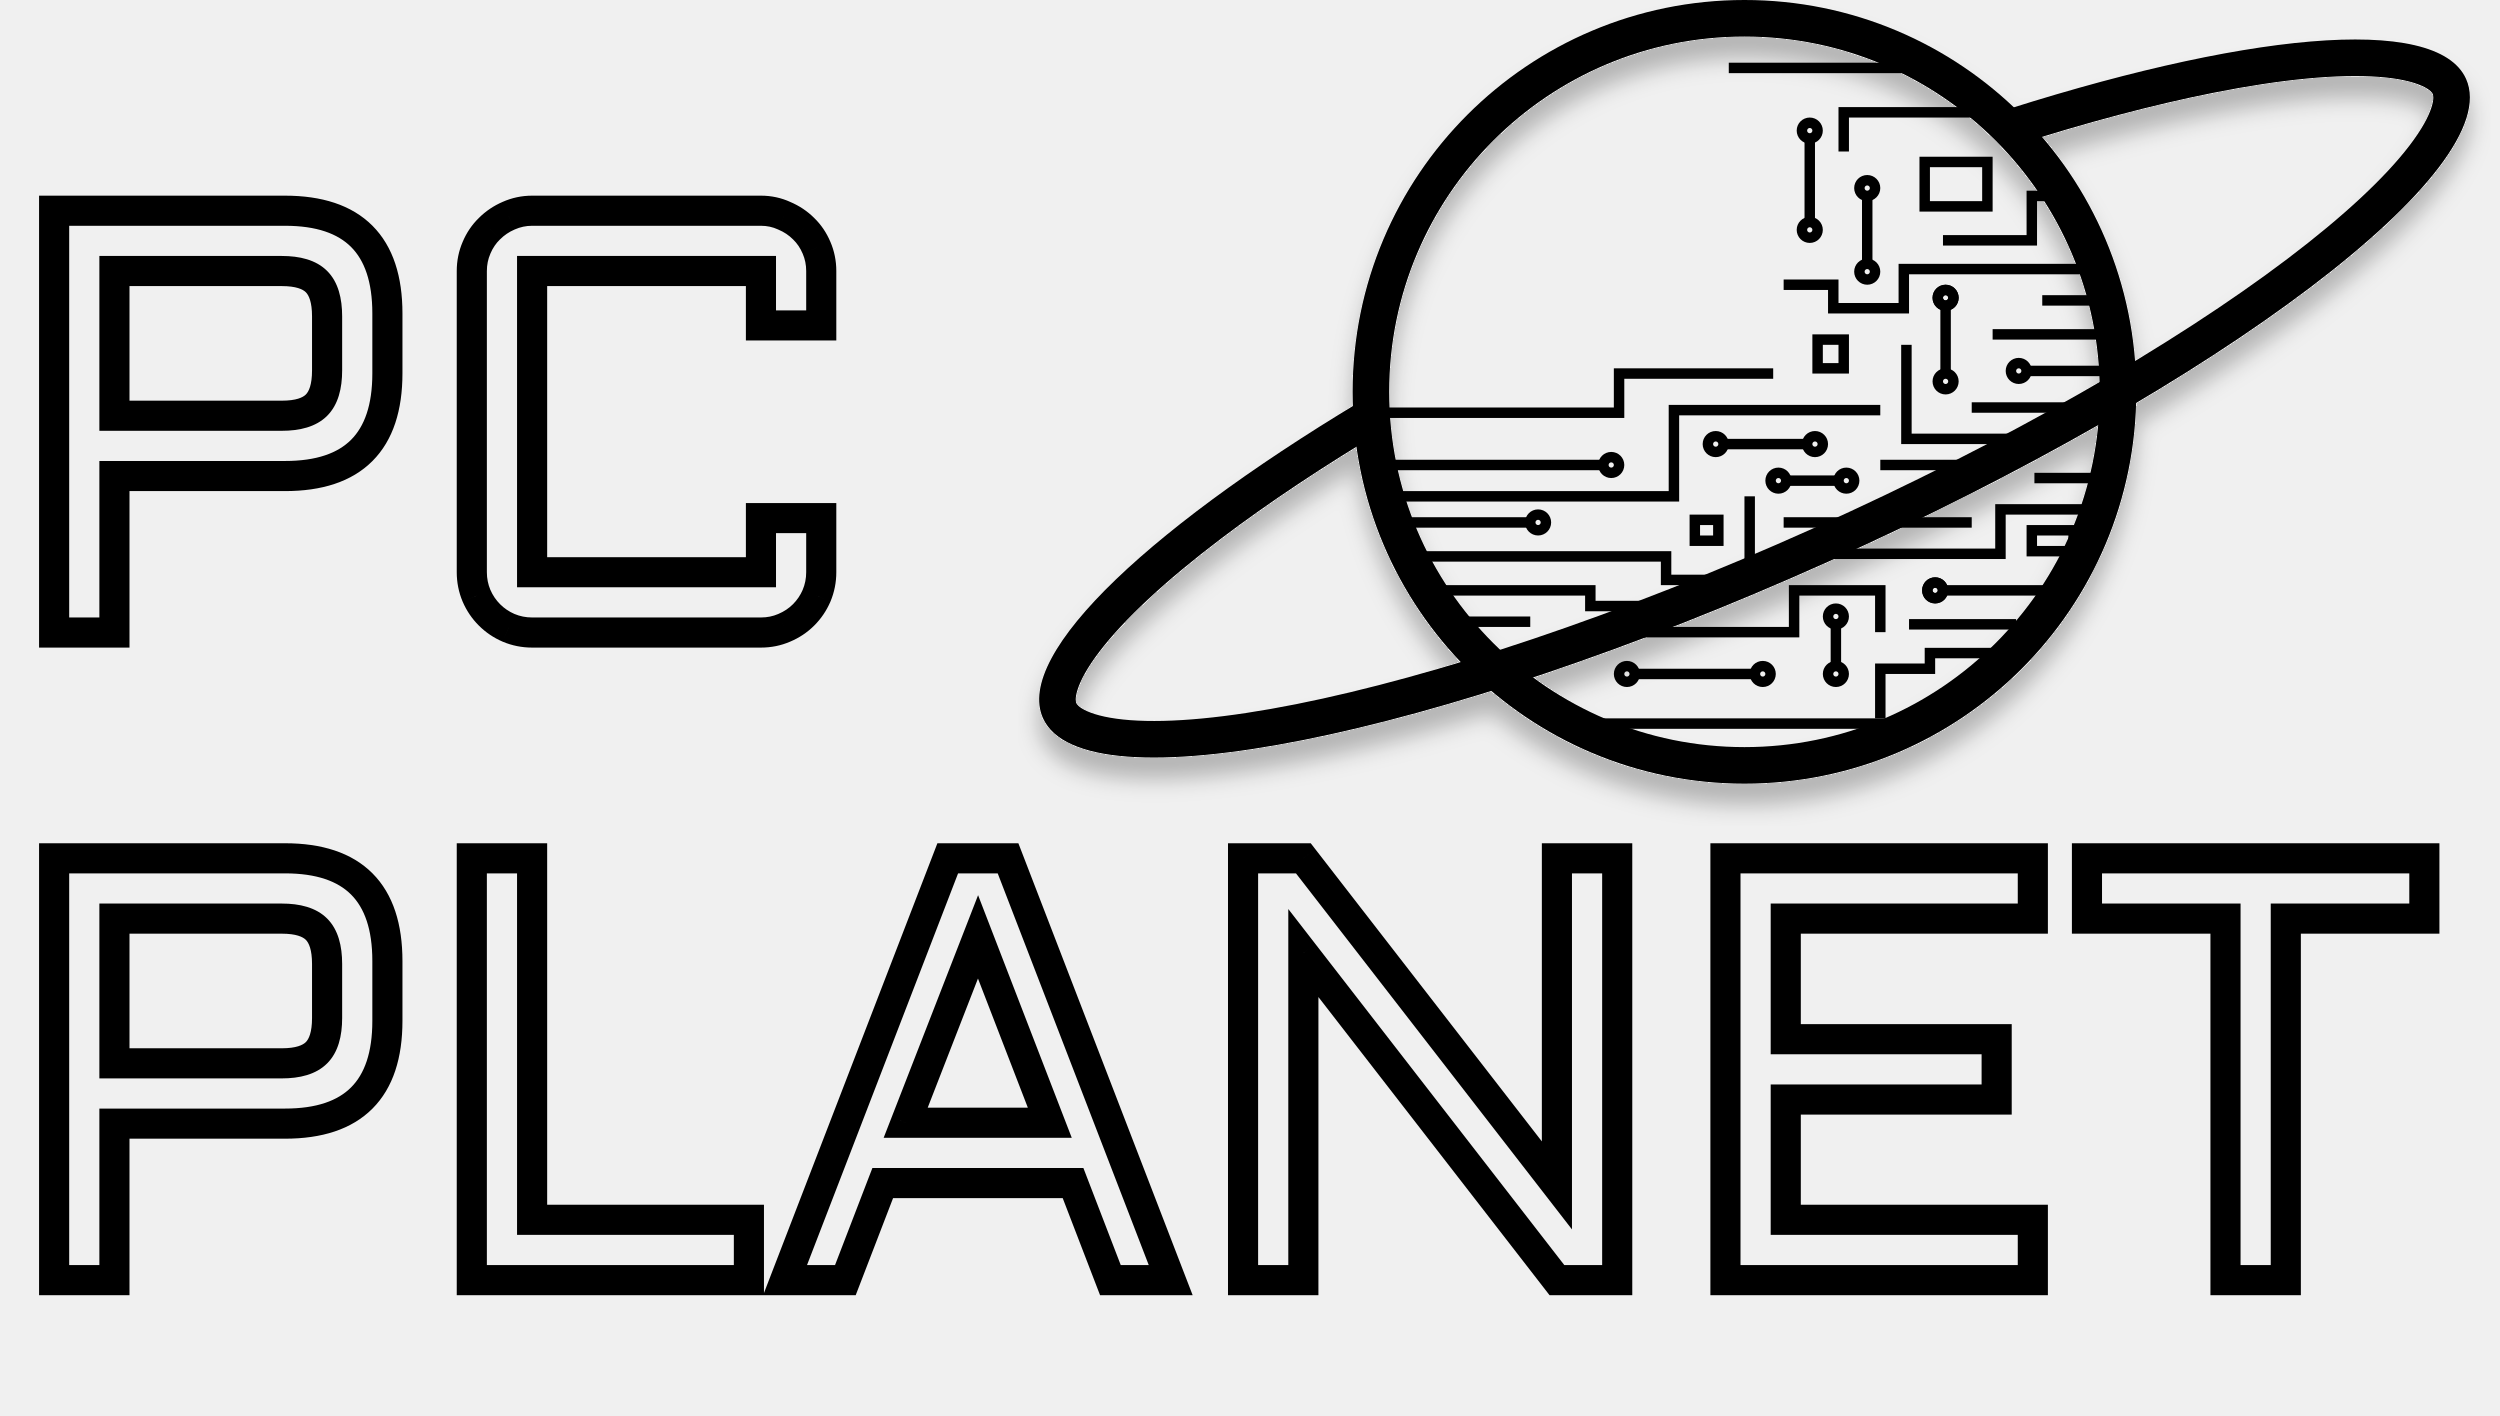
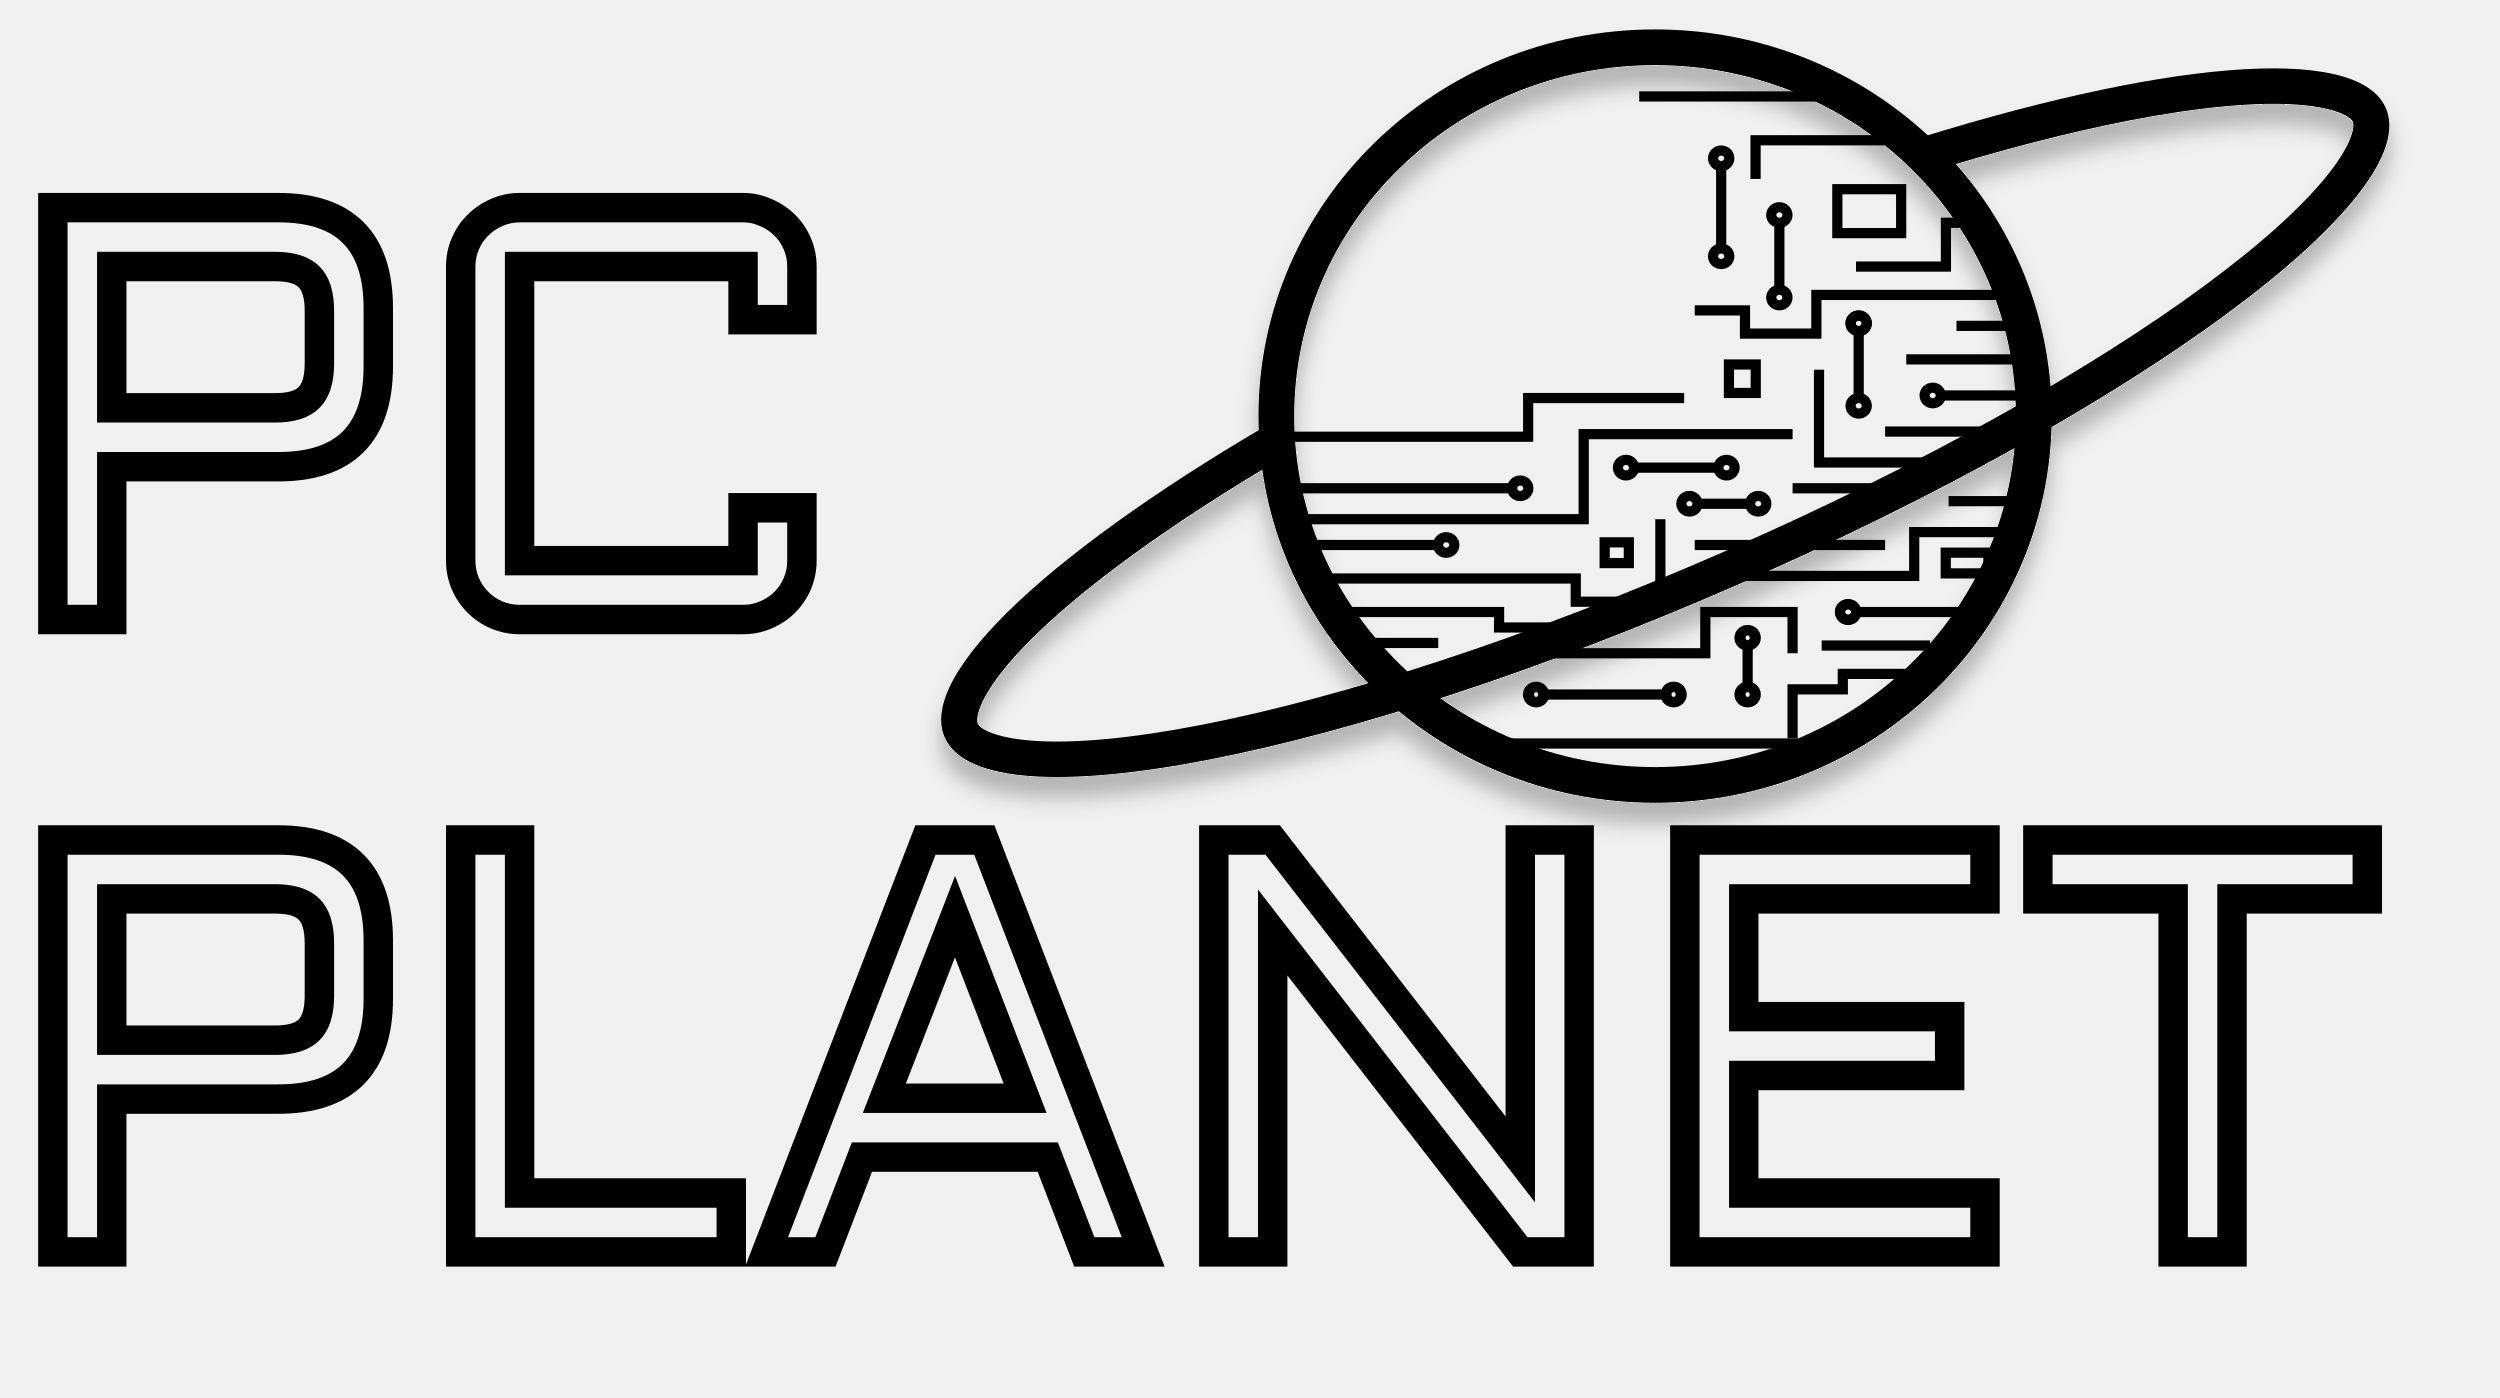
- <svg xmlns="http://www.w3.org/2000/svg" width="166" height="94" viewBox="0 0 166 94" fill="none">
-   <mask id="mask0_82_769" style="mask-type:alpha" maskUnits="userSpaceOnUse" x="91" y="4" width="49" height="45">
-     <path d="M93.457 34.69H101.436" stroke="black" stroke-width="0.694" />
-     <circle cx="106.986" cy="30.875" r="0.52" stroke="black" stroke-width="0.694" />
-     <circle cx="120.515" cy="29.487" r="0.52" stroke="black" stroke-width="0.694" />
-     <circle cx="129.188" cy="25.324" r="0.52" stroke="black" stroke-width="0.694" />
-     <circle cx="129.188" cy="19.773" r="0.52" stroke="black" stroke-width="0.694" />
-     <circle cx="129.188" cy="19.773" r="0.52" stroke="black" stroke-width="0.694" />
-     <circle cx="134.045" cy="24.63" r="0.52" stroke="black" stroke-width="0.694" />
-     <path d="M134.565 24.63H139.942" stroke="black" stroke-width="0.694" />
-     <path d="M129.188 20.294V24.804" stroke="black" stroke-width="0.694" />
-     <path d="M120.689 24.457V22.549H122.423V24.457H120.689Z" stroke="black" stroke-width="0.694" />
-     <circle cx="113.924" cy="29.487" r="0.52" stroke="black" stroke-width="0.694" />
-     <circle cx="123.984" cy="18.039" r="0.52" stroke="black" stroke-width="0.694" />
-     <circle cx="123.984" cy="12.488" r="0.52" stroke="black" stroke-width="0.694" />
-     <path d="M123.984 13.009V17.518" stroke="black" stroke-width="0.694" />
-     <circle cx="120.168" cy="15.264" r="0.52" stroke="black" stroke-width="0.694" />
-     <circle cx="120.168" cy="8.672" r="0.52" stroke="black" stroke-width="0.694" />
-     <path d="M118.607 31.915C118.607 32.203 118.374 32.435 118.087 32.435C117.8 32.435 117.567 32.203 117.567 31.915C117.567 31.628 117.8 31.395 118.087 31.395C118.374 31.395 118.607 31.628 118.607 31.915Z" stroke="black" stroke-width="0.694" />
-     <circle cx="122.597" cy="31.915" r="0.52" stroke="black" stroke-width="0.694" />
-     <circle cx="128.494" cy="39.2" r="0.52" stroke="black" stroke-width="0.694" />
-     <circle cx="128.494" cy="39.2" r="0.52" stroke="black" stroke-width="0.694" />
-     <path d="M129.014 39.2H135.731" stroke="black" stroke-width="0.694" />
-     <circle cx="108.027" cy="44.751" r="0.52" stroke="black" stroke-width="0.694" />
-     <circle cx="102.129" cy="34.69" r="0.52" stroke="black" stroke-width="0.694" />
-     <circle cx="117.046" cy="44.751" r="0.52" stroke="black" stroke-width="0.694" />
-     <circle cx="121.903" cy="40.935" r="0.52" stroke="black" stroke-width="0.694" />
-     <circle cx="121.903" cy="44.751" r="0.52" stroke="black" stroke-width="0.694" />
-     <path d="M92.936 32.956H111.149V27.232H124.851M95.712 39.2H105.598V40.241H110.975M94.324 36.945H110.628V38.506H116.179V32.956" stroke="black" stroke-width="0.694" />
-     <path d="M114.098 35.904H112.536V34.517H114.098V35.904Z" stroke="black" stroke-width="0.694" />
-     <path d="M108.547 44.751H116.526" stroke="black" stroke-width="0.694" />
-     <path d="M132.83 43.363H128.147V44.404H124.852V47.699" stroke="black" stroke-width="0.694" />
-     <path d="M114.444 29.487H119.821M118.607 31.915H122.076" stroke="black" stroke-width="0.694" />
-     <path d="M128.321 4.51H114.791" stroke="black" stroke-width="0.694" />
-     <path d="M105.078 48.046H125.198M108.758 41.975H119.128V39.2L124.852 39.2V41.975" stroke="black" stroke-width="0.694" />
-     <path d="M121.903 41.282V44.23" stroke="black" stroke-width="0.694" />
-     <path d="M120.168 9.193C120.168 10.442 120.168 13.414 120.168 14.743" stroke="black" stroke-width="0.694" />
-     <path d="M127.8 10.754H131.963V13.703H127.8V10.754Z" stroke="black" stroke-width="0.694" />
-     <path d="M129.014 15.958H134.912V13.009H136.646M131.79 7.458H122.423V10.06" stroke="black" stroke-width="0.694" />
-     <path d="M139.075 33.823H132.83V36.772H121.556" stroke="black" stroke-width="0.694" />
-     <path d="M126.76 41.455H133.871" stroke="black" stroke-width="0.694" />
-     <path d="M137.687 36.598H134.912V35.211H137.687V36.598Z" stroke="black" stroke-width="0.694" />
-     <path d="M126.586 22.896V29.14H133.698" stroke="black" stroke-width="0.694" />
-     <path d="M124.852 30.875H126.239H132.137" stroke="black" stroke-width="0.694" />
-     <path d="M97.446 41.282H101.609" stroke="black" stroke-width="0.694" />
-     <path d="M118.434 34.69H123.291" stroke="black" stroke-width="0.694" />
-     <path d="M139.248 31.742H135.085M126.239 34.69H130.922" stroke="black" stroke-width="0.694" />
-     <path d="M130.922 27.059H139.075" stroke="black" stroke-width="0.694" />
-     <path d="M92.59 30.875H106.466" stroke="black" stroke-width="0.694" />
-     <path d="M91.896 27.405H107.506V24.804H117.74M138.728 17.866H126.413V20.467H121.729V18.906H118.434M139.768 22.202H132.31M139.768 19.947H135.606" stroke="black" stroke-width="0.694" />
+ <svg xmlns="http://www.w3.org/2000/svg" width="170" height="95" viewBox="0 0 170 95" fill="none">
+   <mask id="mask0_248_70" style="mask-type:alpha" maskUnits="userSpaceOnUse" x="87" y="6" width="51" height="45">
+     <path d="M89.352 37.059H97.622" stroke="black" stroke-width="0.694" />
+     <path d="M103.928 33.203C103.928 33.487 103.689 33.733 103.376 33.733C103.063 33.733 102.824 33.487 102.824 33.203C102.824 32.919 103.063 32.674 103.376 32.674C103.689 32.674 103.928 32.919 103.928 33.203Z" stroke="black" stroke-width="0.694" />
+     <path d="M117.952 31.8C117.952 32.085 117.713 32.33 117.4 32.33C117.087 32.33 116.848 32.085 116.848 31.8C116.848 31.516 117.087 31.271 117.4 31.271C117.713 31.271 117.952 31.516 117.952 31.8Z" stroke="black" stroke-width="0.694" />
+     <path d="M126.942 27.593C126.942 27.878 126.703 28.123 126.39 28.123C126.077 28.123 125.838 27.878 125.838 27.593C125.838 27.309 126.077 27.064 126.39 27.064C126.703 27.064 126.942 27.309 126.942 27.593Z" stroke="black" stroke-width="0.694" />
+     <path d="M126.942 21.984C126.942 22.268 126.703 22.514 126.39 22.514C126.077 22.514 125.838 22.268 125.838 21.984C125.838 21.7 126.077 21.454 126.39 21.454C126.703 21.454 126.942 21.7 126.942 21.984Z" stroke="black" stroke-width="0.694" />
+     <path d="M126.942 21.984C126.942 22.268 126.703 22.514 126.39 22.514C126.077 22.514 125.838 22.268 125.838 21.984C125.838 21.7 126.077 21.454 126.39 21.454C126.703 21.454 126.942 21.7 126.942 21.984Z" stroke="black" stroke-width="0.694" />
+     <path d="M131.976 26.892C131.976 27.176 131.738 27.422 131.424 27.422C131.111 27.422 130.872 27.176 130.872 26.892C130.872 26.608 131.111 26.363 131.424 26.363C131.738 26.363 131.976 26.608 131.976 26.892Z" stroke="black" stroke-width="0.694" />
+     <path d="M131.964 26.892H137.537" stroke="black" stroke-width="0.694" />
+     <path d="M126.39 22.51V27.067" stroke="black" stroke-width="0.694" />
+     <path d="M117.567 26.721V24.785H119.39V26.721H117.567Z" stroke="black" stroke-width="0.694" />
+     <path d="M111.12 31.8C111.12 32.085 110.881 32.33 110.568 32.33C110.254 32.33 110.016 32.085 110.016 31.8C110.016 31.516 110.254 31.271 110.568 31.271C110.881 31.271 111.12 31.516 111.12 31.8Z" stroke="black" stroke-width="0.694" />
+     <path d="M121.548 20.231C121.548 20.515 121.309 20.761 120.996 20.761C120.683 20.761 120.444 20.515 120.444 20.231C120.444 19.947 120.683 19.701 120.996 19.701C121.309 19.701 121.548 19.947 121.548 20.231Z" stroke="black" stroke-width="0.694" />
+     <path d="M121.548 14.621C121.548 14.905 121.309 15.151 120.996 15.151C120.683 15.151 120.444 14.905 120.444 14.621C120.444 14.337 120.683 14.091 120.996 14.091C121.309 14.091 121.548 14.337 121.548 14.621Z" stroke="black" stroke-width="0.694" />
+     <path d="M120.996 15.147V19.705" stroke="black" stroke-width="0.694" />
+     <path d="M117.592 17.426C117.592 17.71 117.354 17.956 117.04 17.956C116.727 17.956 116.488 17.71 116.488 17.426C116.488 17.142 116.727 16.896 117.04 16.896C117.354 16.896 117.592 17.142 117.592 17.426Z" stroke="black" stroke-width="0.694" />
+     <path d="M117.592 10.765C117.592 11.049 117.354 11.294 117.04 11.294C116.727 11.294 116.488 11.049 116.488 10.765C116.488 10.48 116.727 10.235 117.04 10.235C117.354 10.235 117.592 10.48 117.592 10.765Z" stroke="black" stroke-width="0.694" />
+     <path d="M115.435 34.255C115.435 34.539 115.196 34.784 114.883 34.784C114.57 34.784 114.331 34.539 114.331 34.255C114.331 33.97 114.57 33.725 114.883 33.725C115.196 33.725 115.435 33.97 115.435 34.255Z" stroke="black" stroke-width="0.694" />
+     <path d="M120.11 34.255C120.11 34.539 119.871 34.784 119.558 34.784C119.244 34.784 119.005 34.539 119.005 34.255C119.005 33.97 119.244 33.725 119.558 33.725C119.871 33.725 120.11 33.97 120.11 34.255Z" stroke="black" stroke-width="0.694" />
+     <path d="M126.223 41.617C126.223 41.901 125.984 42.147 125.671 42.147C125.357 42.147 125.119 41.901 125.119 41.617C125.119 41.333 125.357 41.087 125.671 41.087C125.984 41.087 126.223 41.333 126.223 41.617Z" stroke="black" stroke-width="0.694" />
+     <path d="M126.223 41.617C126.223 41.901 125.984 42.147 125.671 42.147C125.357 42.147 125.119 41.901 125.119 41.617C125.119 41.333 125.357 41.087 125.671 41.087C125.984 41.087 126.223 41.333 126.223 41.617Z" stroke="black" stroke-width="0.694" />
+     <path d="M126.21 41.617H133.173" stroke="black" stroke-width="0.694" />
+     <mask id="path-22-inside-1_248_70" fill="white">
+       <ellipse cx="104.455" cy="47.227" rx="0.899" ry="0.876" />
+     </mask>
+     <path d="M104.313 47.227C104.313 47.111 104.401 47.062 104.455 47.062V49.144C105.501 49.144 106.394 48.31 106.394 47.227H104.313ZM104.455 47.062C104.508 47.062 104.596 47.111 104.596 47.227H102.515C102.515 48.31 103.408 49.144 104.455 49.144V47.062ZM104.596 47.227C104.596 47.342 104.508 47.391 104.455 47.391V45.309C103.408 45.309 102.515 46.143 102.515 47.227H104.596ZM104.455 47.391C104.401 47.391 104.313 47.342 104.313 47.227H106.394C106.394 46.143 105.501 45.309 104.455 45.309V47.391Z" fill="black" mask="url(#path-22-inside-1_248_70)" />
+     <path d="M98.894 37.059C98.894 37.344 98.655 37.589 98.341 37.589C98.028 37.589 97.789 37.344 97.789 37.059C97.789 36.775 98.028 36.53 98.341 36.53C98.655 36.53 98.894 36.775 98.894 37.059Z" stroke="black" stroke-width="0.694" />
+     <mask id="path-25-inside-2_248_70" fill="white">
+       <ellipse cx="113.804" cy="47.227" rx="0.899" ry="0.876" />
+     </mask>
+     <path d="M113.662 47.227C113.662 47.111 113.751 47.062 113.804 47.062V49.144C114.85 49.144 115.744 48.31 115.744 47.227H113.662ZM113.804 47.062C113.857 47.062 113.946 47.111 113.946 47.227H111.864C111.864 48.31 112.758 49.144 113.804 49.144V47.062ZM113.946 47.227C113.946 47.342 113.857 47.391 113.804 47.391V45.309C112.758 45.309 111.864 46.143 111.864 47.227H113.946ZM113.804 47.391C113.751 47.391 113.662 47.342 113.662 47.227H115.744C115.744 46.143 114.85 45.309 113.804 45.309V47.391Z" fill="black" mask="url(#path-25-inside-2_248_70)" />
+     <mask id="path-27-inside-3_248_70" fill="white">
+       <ellipse cx="118.838" cy="43.37" rx="0.899" ry="0.876" />
+     </mask>
+     <path d="M118.697 43.37C118.697 43.255 118.785 43.206 118.838 43.206V45.287C119.885 45.287 120.778 44.454 120.778 43.37H118.697ZM118.838 43.206C118.892 43.206 118.98 43.255 118.98 43.37H116.899C116.899 44.454 117.792 45.287 118.838 45.287V43.206ZM118.98 43.37C118.98 43.486 118.892 43.534 118.838 43.534V41.453C117.792 41.453 116.899 42.287 116.899 43.37H118.98ZM118.838 43.534C118.785 43.534 118.697 43.486 118.697 43.37H120.778C120.778 42.287 119.885 41.453 118.838 41.453V43.534Z" fill="black" mask="url(#path-27-inside-3_248_70)" />
+     <mask id="path-29-inside-4_248_70" fill="white">
+       <ellipse cx="118.838" cy="47.227" rx="0.899" ry="0.876" />
+     </mask>
+     <path d="M118.697 47.227C118.697 47.111 118.785 47.062 118.838 47.062V49.144C119.885 49.144 120.778 48.31 120.778 47.227H118.697ZM118.838 47.062C118.892 47.062 118.98 47.111 118.98 47.227H116.899C116.899 48.31 117.792 49.144 118.838 49.144V47.062ZM118.98 47.227C118.98 47.342 118.892 47.391 118.838 47.391V45.309C117.792 45.309 116.899 46.143 116.899 47.227H118.98ZM118.838 47.391C118.785 47.391 118.697 47.342 118.697 47.227H120.778C120.778 46.143 119.885 45.309 118.838 45.309V47.391Z" fill="black" mask="url(#path-29-inside-4_248_70)" />
+     <path d="M88.812 35.306H107.691V29.522H121.895M91.689 41.617H101.937V42.669H107.511M90.251 39.338H107.151V40.916H112.905V35.306" stroke="black" stroke-width="0.694" />
+     <path d="M110.76 38.29H109.117V36.88H110.76V38.29Z" stroke="black" stroke-width="0.694" />
+     <path d="M104.994 47.227H113.265" stroke="black" stroke-width="0.694" />
+     <path d="M130.166 45.825H125.311V46.876H121.895V50.207" stroke="black" stroke-width="0.694" />
+     <path d="M111.107 31.8H116.681M115.422 34.255H119.018" stroke="black" stroke-width="0.694" />
+     <path d="M125.491 6.558H111.467" stroke="black" stroke-width="0.694" />
+     <path d="M101.398 50.557H122.255M105.212 44.422H115.962V41.617L121.895 41.617V44.422" stroke="black" stroke-width="0.694" />
+     <path d="M118.838 43.721V46.701" stroke="black" stroke-width="0.694" />
+     <path d="M117.04 11.291C117.04 12.553 117.04 15.556 117.04 16.9" stroke="black" stroke-width="0.694" />
+     <path d="M124.939 12.865H129.279V15.852H124.939V12.865Z" stroke="black" stroke-width="0.694" />
+     <path d="M126.21 18.127H132.323V15.147H134.121M129.087 9.538H119.378V12.167" stroke="black" stroke-width="0.694" />
+     <path d="M136.638 36.183H130.166V39.163H118.479" stroke="black" stroke-width="0.694" />
+     <path d="M123.873 43.896H131.244" stroke="black" stroke-width="0.694" />
+     <path d="M135.213 38.991H132.31V37.581H135.213V38.991Z" stroke="black" stroke-width="0.694" />
+     <path d="M123.693 25.139V31.45H131.065" stroke="black" stroke-width="0.694" />
+     <path d="M121.895 33.203H123.333H129.446" stroke="black" stroke-width="0.694" />
+     <path d="M93.487 43.721H97.802" stroke="black" stroke-width="0.694" />
+     <path d="M115.242 37.059H120.277" stroke="black" stroke-width="0.694" />
+     <path d="M136.818 34.079H132.503M123.333 37.059H128.188" stroke="black" stroke-width="0.694" />
+     <path d="M128.188 29.346H136.638" stroke="black" stroke-width="0.694" />
+     <path d="M88.453 33.203H102.836" stroke="black" stroke-width="0.694" />
+     <path d="M87.733 29.697H103.915V27.067H114.523M136.279 20.055H123.513V22.685H118.659V21.107H115.242M137.358 24.438H129.626M137.358 22.159H133.042" stroke="black" stroke-width="0.694" />
  </mask>
-   <g mask="url(#mask0_82_769)">
-     <path fill-rule="evenodd" clip-rule="evenodd" d="M115.832 52.036C130.201 52.036 141.85 40.387 141.85 26.018C141.85 11.649 130.201 0 115.832 0C101.463 0 89.814 11.649 89.814 26.018C89.814 40.387 101.463 52.036 115.832 52.036Z" fill="black" />
+   <g mask="url(#mask0_248_70)">
+     <path fill-rule="evenodd" clip-rule="evenodd" d="M112.545 54.589C127.44 54.589 139.515 42.817 139.515 28.295C139.515 13.773 127.44 2 112.545 2C97.65 2 85.576 13.773 85.576 28.295C85.576 42.817 97.65 54.589 112.545 54.589Z" fill="black" />
  </g>
-   <g filter="url(#filter0_d_82_769)">
-     <circle cx="115.832" cy="26.018" r="24.804" stroke="black" stroke-width="2.428" />
-     <path fill-rule="evenodd" clip-rule="evenodd" d="M161.531 6.232C161.553 6.283 161.643 6.517 161.452 7.123C161.255 7.748 160.807 8.594 159.998 9.654C158.383 11.774 155.645 14.342 151.887 17.186C144.404 22.85 133.308 29.283 120.377 35.092C107.446 40.901 95.267 44.924 86.063 46.757C81.441 47.677 77.703 48.018 75.045 47.818C73.715 47.718 72.785 47.492 72.187 47.224C71.607 46.965 71.492 46.742 71.469 46.691C71.447 46.641 71.357 46.407 71.548 45.801C71.745 45.176 72.193 44.33 73.002 43.269C74.617 41.15 77.355 38.582 81.113 35.738C84.195 33.405 87.89 30.942 92.073 28.445L91.727 27.232V26.018V25.828C76.619 34.715 67.316 43.372 69.254 47.686C71.945 53.676 95.279 49.029 121.372 37.307C147.465 25.585 166.436 11.227 163.746 5.237C161.784 0.871 148.852 2.157 131.879 7.716L132.835 8.672L133.679 9.686C138.526 8.134 143.003 6.95 146.937 6.167C151.559 5.246 155.297 4.906 157.955 5.105C159.285 5.205 160.215 5.432 160.813 5.7C161.393 5.959 161.508 6.182 161.531 6.232Z" fill="black" />
+   <g filter="url(#filter0_d_248_70)">
+     <path d="M138.301 28.295C138.301 42.117 126.799 53.375 112.545 53.375C98.292 53.375 86.79 42.117 86.79 28.295C86.79 14.472 98.292 3.214 112.545 3.214C126.799 3.214 138.301 14.472 138.301 28.295Z" stroke="black" stroke-width="2.428" />
+     <path fill-rule="evenodd" clip-rule="evenodd" d="M159.988 8.267C160.01 8.317 160.106 8.556 159.904 9.178C159.697 9.818 159.228 10.681 158.385 11.758C156.703 13.91 153.857 16.512 149.958 19.389C142.192 25.12 130.681 31.625 117.272 37.498C103.862 43.372 91.229 47.441 81.677 49.295C76.881 50.227 72.996 50.573 70.229 50.37C68.843 50.268 67.87 50.038 67.242 49.764C66.631 49.498 66.511 49.269 66.488 49.219C66.465 49.17 66.37 48.931 66.571 48.309C66.778 47.669 67.248 46.806 68.09 45.729C69.772 43.577 72.618 40.975 76.518 38.098C79.721 35.735 83.56 33.239 87.907 30.711L87.558 29.522V28.295V28.103C71.897 37.084 62.254 45.833 64.263 50.194C67.053 56.247 91.24 51.55 118.288 39.704C145.336 27.857 165.001 13.346 162.212 7.293C160.179 2.88 146.774 4.18 129.179 9.798L130.17 10.765L131.019 11.758C136.056 10.185 140.71 8.985 144.798 8.191C149.594 7.26 153.48 6.914 156.247 7.117C157.633 7.218 158.606 7.449 159.234 7.723C159.845 7.989 159.965 8.218 159.988 8.267Z" fill="black" />
  </g>
-   <path d="M3.594 42H2.594V43H3.594V42ZM3.594 13.992V12.992H2.594V13.992H3.594ZM7.598 31.609V30.609H6.598V31.609H7.598ZM7.598 42V43H8.598V42H7.598ZM7.598 27.605H6.598V28.605H7.598V27.605ZM7.598 17.996V16.996H6.598V17.996H7.598ZM4.594 42V13.992H2.594V42H4.594ZM3.594 14.992H18.926V12.992H3.594V14.992ZM18.926 14.992C21.037 14.992 22.436 15.521 23.315 16.402C24.195 17.285 24.723 18.69 24.723 20.809H26.723C26.723 18.383 26.117 16.38 24.732 14.99C23.345 13.6 21.346 12.992 18.926 12.992V14.992ZM24.723 20.809V24.793H26.723V20.809H24.723ZM24.723 24.793C24.723 26.912 24.195 28.317 23.315 29.199C22.436 30.081 21.037 30.609 18.926 30.609V32.609C21.346 32.609 23.345 32.002 24.732 30.611C26.117 29.221 26.723 27.218 26.723 24.793H24.723ZM18.926 30.609H7.598V32.609H18.926V30.609ZM6.598 31.609V42H8.598V31.609H6.598ZM7.598 41H3.594V43H7.598V41ZM7.598 28.605H18.711V26.605H7.598V28.605ZM18.711 28.605C19.889 28.605 20.98 28.353 21.723 27.61L20.308 26.195C20.114 26.39 19.669 26.605 18.711 26.605V28.605ZM21.723 27.61C22.466 26.866 22.719 25.775 22.719 24.598H20.719C20.719 25.556 20.503 26.001 20.308 26.195L21.723 27.61ZM22.719 24.598V21.004H20.719V24.598H22.719ZM22.719 21.004C22.719 19.826 22.466 18.735 21.723 17.992L20.308 19.406C20.503 19.601 20.719 20.046 20.719 21.004H22.719ZM21.723 17.992C20.98 17.249 19.889 16.996 18.711 16.996V18.996C19.669 18.996 20.114 19.212 20.308 19.406L21.723 17.992ZM18.711 16.996H7.598V18.996H18.711V16.996ZM6.598 17.996V27.605H8.598V17.996H6.598ZM31.641 16.453L32.559 16.85L32.562 16.841L31.641 16.453ZM32.5 15.184L33.194 15.903L33.201 15.897L33.207 15.891L32.5 15.184ZM33.77 14.324L34.166 15.242L34.178 15.237L33.77 14.324ZM52.07 14.324L51.653 15.233L51.667 15.24L51.682 15.246L52.07 14.324ZM53.359 15.184L52.652 15.891L52.659 15.897L52.665 15.903L53.359 15.184ZM54.219 16.453L53.297 16.841L53.301 16.85L54.219 16.453ZM54.531 21.609V22.609H55.531V21.609H54.531ZM50.527 21.609H49.527V22.609H50.527V21.609ZM50.527 17.996H51.527V16.996H50.527V17.996ZM35.332 17.996V16.996H34.332V17.996H35.332ZM35.332 37.996H34.332V38.996H35.332V37.996ZM50.527 37.996V38.996H51.527V37.996H50.527ZM50.527 34.402V33.402H49.527V34.402H50.527ZM54.531 34.402H55.531V33.402H54.531V34.402ZM54.219 39.559L55.137 39.956L55.14 39.947L54.219 39.559ZM52.07 41.688L51.682 40.766L51.673 40.77L52.07 41.688ZM33.77 41.688L33.373 42.605L33.382 42.609L33.77 41.688ZM32.5 40.828L31.793 41.535L32.5 40.828ZM31.641 39.559L30.719 39.947L30.723 39.956L31.641 39.559ZM32.328 17.996C32.328 17.58 32.407 17.201 32.559 16.85L30.723 16.056C30.458 16.669 30.328 17.319 30.328 17.996H32.328ZM32.562 16.841C32.721 16.464 32.933 16.155 33.194 15.903L31.806 14.464C31.338 14.915 30.977 15.453 30.719 16.065L32.562 16.841ZM33.207 15.891C33.481 15.617 33.798 15.401 34.166 15.242L33.373 13.406C32.777 13.664 32.248 14.021 31.793 14.476L33.207 15.891ZM34.178 15.237C34.543 15.074 34.925 14.992 35.332 14.992V12.992C34.646 12.992 33.986 13.132 33.361 13.411L34.178 15.237ZM35.332 14.992H50.527V12.992H35.332V14.992ZM50.527 14.992C50.935 14.992 51.306 15.074 51.653 15.233L52.488 13.415C51.871 13.132 51.214 12.992 50.527 12.992V14.992ZM51.682 15.246C52.063 15.406 52.383 15.621 52.652 15.891L54.066 14.476C53.607 14.017 53.067 13.659 52.458 13.403L51.682 15.246ZM52.665 15.903C52.926 16.155 53.138 16.464 53.297 16.841L55.14 16.065C54.883 15.453 54.521 14.915 54.053 14.464L52.665 15.903ZM53.301 16.85C53.453 17.201 53.531 17.58 53.531 17.996H55.531C55.531 17.319 55.401 16.669 55.137 16.056L53.301 16.85ZM53.531 17.996V21.609H55.531V17.996H53.531ZM54.531 20.609H50.527V22.609H54.531V20.609ZM51.527 21.609V17.996H49.527V21.609H51.527ZM50.527 16.996H35.332V18.996H50.527V16.996ZM34.332 17.996V37.996H36.332V17.996H34.332ZM35.332 38.996H50.527V36.996H35.332V38.996ZM51.527 37.996V34.402H49.527V37.996H51.527ZM50.527 35.402H54.531V33.402H50.527V35.402ZM53.531 34.402V37.996H55.531V34.402H53.531ZM53.531 37.996C53.531 38.412 53.453 38.801 53.297 39.17L55.14 39.947C55.401 39.327 55.531 38.674 55.531 37.996H53.531ZM53.301 39.162C53.142 39.53 52.926 39.847 52.652 40.121L54.066 41.535C54.522 41.08 54.879 40.551 55.137 39.956L53.301 39.162ZM52.652 40.121C52.383 40.39 52.063 40.606 51.682 40.766L52.458 42.609C53.067 42.353 53.607 41.995 54.066 41.535L52.652 40.121ZM51.673 40.77C51.322 40.922 50.944 41 50.527 41V43C51.205 43 51.855 42.87 52.467 42.605L51.673 40.77ZM50.527 41H35.332V43H50.527V41ZM35.332 41C34.916 41 34.527 40.922 34.158 40.766L33.382 42.609C34.001 42.87 34.654 43 35.332 43V41ZM34.166 40.77C33.798 40.61 33.481 40.395 33.207 40.121L31.793 41.535C32.248 41.991 32.777 42.348 33.373 42.605L34.166 40.77ZM33.207 40.121C32.933 39.847 32.718 39.53 32.559 39.162L30.723 39.956C30.98 40.551 31.337 41.08 31.793 41.535L33.207 40.121ZM32.562 39.17C32.407 38.801 32.328 38.412 32.328 37.996H30.328C30.328 38.674 30.458 39.327 30.719 39.947L32.562 39.17ZM32.328 37.996V17.996H30.328V37.996H32.328ZM3.594 85H2.594V86H3.594V85ZM3.594 56.992V55.992H2.594V56.992H3.594ZM7.598 74.609V73.609H6.598V74.609H7.598ZM7.598 85V86H8.598V85H7.598ZM7.598 70.606H6.598V71.606H7.598V70.606ZM7.598 60.996V59.996H6.598V60.996H7.598ZM4.594 85V56.992H2.594V85H4.594ZM3.594 57.992H18.926V55.992H3.594V57.992ZM18.926 57.992C21.037 57.992 22.436 58.521 23.315 59.402C24.195 60.285 24.723 61.69 24.723 63.809H26.723C26.723 61.383 26.117 59.38 24.732 57.99C23.345 56.6 21.346 55.992 18.926 55.992V57.992ZM24.723 63.809V67.793H26.723V63.809H24.723ZM24.723 67.793C24.723 69.912 24.195 71.317 23.315 72.199C22.436 73.081 21.037 73.609 18.926 73.609V75.609C21.346 75.609 23.345 75.002 24.732 73.611C26.117 72.222 26.723 70.219 26.723 67.793H24.723ZM18.926 73.609H7.598V75.609H18.926V73.609ZM6.598 74.609V85H8.598V74.609H6.598ZM7.598 84H3.594V86H7.598V84ZM7.598 71.606H18.711V69.606H7.598V71.606ZM18.711 71.606C19.889 71.606 20.98 71.353 21.723 70.609L20.308 69.195C20.114 69.389 19.669 69.606 18.711 69.606V71.606ZM21.723 70.609C22.466 69.866 22.719 68.775 22.719 67.598H20.719C20.719 68.556 20.503 69.001 20.308 69.195L21.723 70.609ZM22.719 67.598V64.004H20.719V67.598H22.719ZM22.719 64.004C22.719 62.826 22.466 61.735 21.723 60.992L20.308 62.406C20.503 62.601 20.719 63.046 20.719 64.004H22.719ZM21.723 60.992C20.98 60.249 19.889 59.996 18.711 59.996V61.996C19.669 61.996 20.114 62.212 20.308 62.406L21.723 60.992ZM18.711 59.996H7.598V61.996H18.711V59.996ZM6.598 60.996V70.606H8.598V60.996H6.598ZM35.332 56.992H36.332V55.992H35.332V56.992ZM35.332 80.996H34.332V81.996H35.332V80.996ZM49.727 80.996H50.727V79.996H49.727V80.996ZM49.727 85V86H50.727V85H49.727ZM31.328 85H30.328V86H31.328V85ZM31.328 56.992V55.992H30.328V56.992H31.328ZM34.332 56.992V80.996H36.332V56.992H34.332ZM35.332 81.996H49.727V79.996H35.332V81.996ZM48.727 80.996V85H50.727V80.996H48.727ZM49.727 84H31.328V86H49.727V84ZM32.328 85V56.992H30.328V85H32.328ZM31.328 57.992H35.332V55.992H31.328V57.992ZM66.934 56.992L67.867 56.632L67.62 55.992H66.934V56.992ZM77.734 85V86H79.192L78.667 84.64L77.734 85ZM73.731 85L72.797 85.359L73.044 86H73.731V85ZM71.25 78.555L72.183 78.195L71.937 77.555H71.25V78.555ZM58.613 78.555V77.555H57.927L57.68 78.195L58.613 78.555ZM56.133 85V86H56.819L57.066 85.359L56.133 85ZM52.129 85L51.196 84.64L50.672 86H52.129V85ZM62.93 56.992V55.992H62.243L61.997 56.632L62.93 56.992ZM60.137 74.551L59.205 74.188L58.674 75.551H60.137V74.551ZM69.707 74.551V75.551H71.165L70.64 74.191L69.707 74.551ZM64.941 62.207L65.874 61.847L64.945 59.44L64.01 61.844L64.941 62.207ZM66.001 57.352L76.801 85.36L78.667 84.64L67.867 56.632L66.001 57.352ZM77.734 84H73.731V86H77.734V84ZM74.664 84.641L72.183 78.195L70.317 78.914L72.797 85.359L74.664 84.641ZM71.25 77.555H58.613V79.555H71.25V77.555ZM57.68 78.195L55.2 84.641L57.066 85.359L59.547 78.914L57.68 78.195ZM56.133 84H52.129V86H56.133V84ZM53.062 85.36L63.863 57.352L61.997 56.632L51.196 84.64L53.062 85.36ZM62.93 57.992H66.934V55.992H62.93V57.992ZM60.137 75.551H69.707V73.551H60.137V75.551ZM70.64 74.191L65.874 61.847L64.008 62.567L68.774 74.911L70.64 74.191ZM64.01 61.844L59.205 74.188L61.069 74.913L65.873 62.57L64.01 61.844ZM86.543 85V86H87.543V85H86.543ZM82.539 85H81.539V86H82.539V85ZM82.539 56.992V55.992H81.539V56.992H82.539ZM86.543 56.992L87.333 56.38L87.033 55.992H86.543V56.992ZM103.379 78.711L102.589 79.324L104.379 81.633V78.711H103.379ZM103.379 56.992V55.992H102.379V56.992H103.379ZM107.383 56.992H108.383V55.992H107.383V56.992ZM107.383 85V86H108.383V85H107.383ZM103.379 85L102.589 85.613L102.889 86H103.379V85ZM86.543 63.281L87.333 62.669L85.543 60.359V63.281H86.543ZM86.543 84H82.539V86H86.543V84ZM83.539 85V56.992H81.539V85H83.539ZM82.539 57.992H86.543V55.992H82.539V57.992ZM85.753 57.605L102.589 79.324L104.169 78.098L87.333 56.38L85.753 57.605ZM104.379 78.711V56.992H102.379V78.711H104.379ZM103.379 57.992H107.383V55.992H103.379V57.992ZM106.383 56.992V85H108.383V56.992H106.383ZM107.383 84H103.379V86H107.383V84ZM104.169 84.387L87.333 62.669L85.753 63.894L102.589 85.613L104.169 84.387ZM85.543 63.281V85H87.543V63.281H85.543ZM114.57 56.992V55.992H113.57V56.992H114.57ZM134.98 56.992H135.98V55.992H134.98V56.992ZM134.98 60.996V61.996H135.98V60.996H134.98ZM118.574 60.996V59.996H117.574V60.996H118.574ZM118.574 69.004H117.574V70.004H118.574V69.004ZM132.578 69.004H133.578V68.004H132.578V69.004ZM132.578 73.008V74.008H133.578V73.008H132.578ZM118.574 73.008V72.008H117.574V73.008H118.574ZM118.574 80.996H117.574V81.996H118.574V80.996ZM134.98 80.996H135.98V79.996H134.98V80.996ZM134.98 85V86H135.98V85H134.98ZM114.57 85H113.57V86H114.57V85ZM114.57 57.992H134.98V55.992H114.57V57.992ZM133.98 56.992V60.996H135.98V56.992H133.98ZM134.98 59.996H118.574V61.996H134.98V59.996ZM117.574 60.996V69.004H119.574V60.996H117.574ZM118.574 70.004H132.578V68.004H118.574V70.004ZM131.578 69.004V73.008H133.578V69.004H131.578ZM132.578 72.008H118.574V74.008H132.578V72.008ZM117.574 73.008V80.996H119.574V73.008H117.574ZM118.574 81.996H134.98V79.996H118.574V81.996ZM133.98 80.996V85H135.98V80.996H133.98ZM134.98 84H114.57V86H134.98V84ZM115.57 85V56.992H113.57V85H115.57ZM138.574 56.992V55.992H137.574V56.992H138.574ZM160.977 56.992H161.977V55.992H160.977V56.992ZM160.977 60.996V61.996H161.977V60.996H160.977ZM151.777 60.996V59.996H150.777V60.996H151.777ZM151.777 85V86H152.777V85H151.777ZM147.773 85H146.773V86H147.773V85ZM147.773 60.996H148.773V59.996H147.773V60.996ZM138.574 60.996H137.574V61.996H138.574V60.996ZM138.574 57.992H160.977V55.992H138.574V57.992ZM159.977 56.992V60.996H161.977V56.992H159.977ZM160.977 59.996H151.777V61.996H160.977V59.996ZM150.777 60.996V85H152.777V60.996H150.777ZM151.777 84H147.773V86H151.777V84ZM148.773 85V60.996H146.773V85H148.773ZM147.773 59.996H138.574V61.996H147.773V59.996ZM139.574 60.996V56.992H137.574V60.996H139.574Z" fill="black" />
+   <path d="M3.594 42.128H2.594V43.128H3.594V42.128ZM3.594 14.12V13.12H2.594V14.12H3.594ZM7.598 31.737V30.737H6.598V31.737H7.598ZM7.598 42.128V43.128H8.598V42.128H7.598ZM7.598 27.733H6.598V28.733H7.598V27.733ZM7.598 18.124V17.124H6.598V18.124H7.598ZM4.594 42.128V14.12H2.594V42.128H4.594ZM3.594 15.12H18.926V13.12H3.594V15.12ZM18.926 15.12C21.037 15.12 22.436 15.648 23.315 16.53C24.195 17.412 24.723 18.818 24.723 20.936H26.723C26.723 18.511 26.117 16.508 24.732 15.118C23.345 13.727 21.346 13.12 18.926 13.12V15.12ZM24.723 20.936V24.921H26.723V20.936H24.723ZM24.723 24.921C24.723 27.039 24.195 28.445 23.315 29.327C22.436 30.209 21.037 30.737 18.926 30.737V32.737C21.346 32.737 23.345 32.129 24.732 30.739C26.117 29.349 26.723 27.346 26.723 24.921H24.723ZM18.926 30.737H7.598V32.737H18.926V30.737ZM6.598 31.737V42.128H8.598V31.737H6.598ZM7.598 41.128H3.594V43.128H7.598V41.128ZM7.598 28.733H18.711V26.733H7.598V28.733ZM18.711 28.733C19.889 28.733 20.98 28.48 21.723 27.737L20.308 26.323C20.114 26.517 19.669 26.733 18.711 26.733V28.733ZM21.723 27.737C22.466 26.994 22.719 25.903 22.719 24.725H20.719C20.719 25.683 20.503 26.129 20.308 26.323L21.723 27.737ZM22.719 24.725V21.132H20.719V24.725H22.719ZM22.719 21.132C22.719 19.954 22.466 18.863 21.723 18.12L20.308 19.534C20.503 19.728 20.719 20.174 20.719 21.132H22.719ZM21.723 18.12C20.98 17.377 19.889 17.124 18.711 17.124V19.124C19.669 19.124 20.114 19.34 20.308 19.534L21.723 18.12ZM18.711 17.124H7.598V19.124H18.711V17.124ZM6.598 18.124V27.733H8.598V18.124H6.598ZM31.641 16.581L32.559 16.978L32.562 16.969L31.641 16.581ZM32.5 15.311L33.194 16.031L33.201 16.025L33.207 16.018L32.5 15.311ZM33.77 14.452L34.166 15.37L34.178 15.365L33.77 14.452ZM52.07 14.452L51.653 15.361L51.667 15.367L51.682 15.373L52.07 14.452ZM53.359 15.311L52.652 16.018L52.659 16.025L52.665 16.031L53.359 15.311ZM54.219 16.581L53.297 16.969L53.301 16.978L54.219 16.581ZM54.531 21.737V22.737H55.531V21.737H54.531ZM50.527 21.737H49.527V22.737H50.527V21.737ZM50.527 18.124H51.527V17.124H50.527V18.124ZM35.332 18.124V17.124H34.332V18.124H35.332ZM35.332 38.124H34.332V39.124H35.332V38.124ZM50.527 38.124V39.124H51.527V38.124H50.527ZM50.527 34.53V33.53H49.527V34.53H50.527ZM54.531 34.53H55.531V33.53H54.531V34.53ZM54.219 39.686L55.137 40.083L55.14 40.074L54.219 39.686ZM52.07 41.815L51.682 40.894L51.673 40.897L52.07 41.815ZM33.77 41.815L33.373 42.733L33.382 42.737L33.77 41.815ZM32.5 40.956L31.793 41.663L32.5 40.956ZM31.641 39.686L30.719 40.074L30.723 40.083L31.641 39.686ZM32.328 18.124C32.328 17.708 32.407 17.329 32.559 16.978L30.723 16.184C30.458 16.796 30.328 17.446 30.328 18.124H32.328ZM32.562 16.969C32.721 16.591 32.933 16.283 33.194 16.031L31.806 14.591C31.338 15.043 30.977 15.581 30.719 16.193L32.562 16.969ZM33.207 16.018C33.481 15.745 33.798 15.529 34.166 15.37L33.373 13.534C32.777 13.791 32.248 14.149 31.793 14.604L33.207 16.018ZM34.178 15.365C34.543 15.201 34.925 15.12 35.332 15.12V13.12C34.646 13.12 33.986 13.26 33.361 13.539L34.178 15.365ZM35.332 15.12H50.527V13.12H35.332V15.12ZM50.527 15.12C50.935 15.12 51.306 15.201 51.653 15.361L52.488 13.543C51.871 13.26 51.214 13.12 50.527 13.12V15.12ZM51.682 15.373C52.063 15.534 52.383 15.749 52.652 16.018L54.066 14.604C53.607 14.144 53.067 13.787 52.458 13.53L51.682 15.373ZM52.665 16.031C52.926 16.283 53.138 16.591 53.297 16.969L55.14 16.193C54.883 15.581 54.521 15.043 54.053 14.591L52.665 16.031ZM53.301 16.978C53.453 17.329 53.531 17.708 53.531 18.124H55.531C55.531 17.446 55.401 16.796 55.137 16.184L53.301 16.978ZM53.531 18.124V21.737H55.531V18.124H53.531ZM54.531 20.737H50.527V22.737H54.531V20.737ZM51.527 21.737V18.124H49.527V21.737H51.527ZM50.527 17.124H35.332V19.124H50.527V17.124ZM34.332 18.124V38.124H36.332V18.124H34.332ZM35.332 39.124H50.527V37.124H35.332V39.124ZM51.527 38.124V34.53H49.527V38.124H51.527ZM50.527 35.53H54.531V33.53H50.527V35.53ZM53.531 34.53V38.124H55.531V34.53H53.531ZM53.531 38.124C53.531 38.54 53.453 38.929 53.297 39.298L55.14 40.074C55.401 39.454 55.531 38.801 55.531 38.124H53.531ZM53.301 39.289C53.142 39.657 52.926 39.975 52.652 40.249L54.066 41.663C54.522 41.208 54.879 40.679 55.137 40.083L53.301 39.289ZM52.652 40.249C52.383 40.518 52.063 40.733 51.682 40.894L52.458 42.737C53.067 42.48 53.607 42.123 54.066 41.663L52.652 40.249ZM51.673 40.897C51.322 41.049 50.944 41.128 50.527 41.128V43.128C51.205 43.128 51.855 42.998 52.467 42.733L51.673 40.897ZM50.527 41.128H35.332V43.128H50.527V41.128ZM35.332 41.128C34.916 41.128 34.527 41.049 34.158 40.894L33.382 42.737C34.001 42.998 34.654 43.128 35.332 43.128V41.128ZM34.166 40.897C33.798 40.738 33.481 40.523 33.207 40.249L31.793 41.663C32.248 42.118 32.777 42.476 33.373 42.733L34.166 40.897ZM33.207 40.249C32.933 39.975 32.718 39.657 32.559 39.289L30.723 40.083C30.98 40.679 31.337 41.208 31.793 41.663L33.207 40.249ZM32.562 39.298C32.407 38.929 32.328 38.54 32.328 38.124H30.328C30.328 38.801 30.458 39.454 30.719 40.074L32.562 39.298ZM32.328 38.124V18.124H30.328V38.124H32.328ZM3.594 85.128H2.594V86.128H3.594V85.128ZM3.594 57.12V56.12H2.594V57.12H3.594ZM7.598 74.737V73.737H6.598V74.737H7.598ZM7.598 85.128V86.128H8.598V85.128H7.598ZM7.598 70.733H6.598V71.733H7.598V70.733ZM7.598 61.124V60.124H6.598V61.124H7.598ZM4.594 85.128V57.12H2.594V85.128H4.594ZM3.594 58.12H18.926V56.12H3.594V58.12ZM18.926 58.12C21.037 58.12 22.436 58.648 23.315 59.53C24.195 60.412 24.723 61.818 24.723 63.936H26.723C26.723 61.511 26.117 59.508 24.732 58.118C23.345 56.727 21.346 56.12 18.926 56.12V58.12ZM24.723 63.936V67.921H26.723V63.936H24.723ZM24.723 67.921C24.723 70.039 24.195 71.445 23.315 72.327C22.436 73.209 21.037 73.737 18.926 73.737V75.737C21.346 75.737 23.345 75.129 24.732 73.739C26.117 72.349 26.723 70.346 26.723 67.921H24.723ZM18.926 73.737H7.598V75.737H18.926V73.737ZM6.598 74.737V85.128H8.598V74.737H6.598ZM7.598 84.128H3.594V86.128H7.598V84.128ZM7.598 71.733H18.711V69.733H7.598V71.733ZM18.711 71.733C19.889 71.733 20.98 71.48 21.723 70.737L20.308 69.323C20.114 69.517 19.669 69.733 18.711 69.733V71.733ZM21.723 70.737C22.466 69.994 22.719 68.903 22.719 67.725H20.719C20.719 68.683 20.503 69.129 20.308 69.323L21.723 70.737ZM22.719 67.725V64.132H20.719V67.725H22.719ZM22.719 64.132C22.719 62.954 22.466 61.863 21.723 61.12L20.308 62.534C20.503 62.728 20.719 63.174 20.719 64.132H22.719ZM21.723 61.12C20.98 60.377 19.889 60.124 18.711 60.124V62.124C19.669 62.124 20.114 62.34 20.308 62.534L21.723 61.12ZM18.711 60.124H7.598V62.124H18.711V60.124ZM6.598 61.124V70.733H8.598V61.124H6.598ZM35.332 57.12H36.332V56.12H35.332V57.12ZM35.332 81.124H34.332V82.124H35.332V81.124ZM49.727 81.124H50.727V80.124H49.727V81.124ZM49.727 85.128V86.128H50.727V85.128H49.727ZM31.328 85.128H30.328V86.128H31.328V85.128ZM31.328 57.12V56.12H30.328V57.12H31.328ZM34.332 57.12V81.124H36.332V57.12H34.332ZM35.332 82.124H49.727V80.124H35.332V82.124ZM48.727 81.124V85.128H50.727V81.124H48.727ZM49.727 84.128H31.328V86.128H49.727V84.128ZM32.328 85.128V57.12H30.328V85.128H32.328ZM31.328 58.12H35.332V56.12H31.328V58.12ZM66.934 57.12L67.867 56.76L67.62 56.12H66.934V57.12ZM77.734 85.128V86.128H79.192L78.667 84.768L77.734 85.128ZM73.731 85.128L72.797 85.487L73.044 86.128H73.731V85.128ZM71.25 78.682L72.183 78.323L71.937 77.682H71.25V78.682ZM58.613 78.682V77.682H57.927L57.68 78.323L58.613 78.682ZM56.133 85.128V86.128H56.819L57.066 85.487L56.133 85.128ZM52.129 85.128L51.196 84.768L50.672 86.128H52.129V85.128ZM62.93 57.12V56.12H62.243L61.997 56.76L62.93 57.12ZM60.137 74.678L59.205 74.316L58.674 75.678H60.137V74.678ZM69.707 74.678V75.678H71.165L70.64 74.318L69.707 74.678ZM64.941 62.335L65.874 61.975L64.945 59.568L64.01 61.972L64.941 62.335ZM66.001 57.48L76.801 85.487L78.667 84.768L67.867 56.76L66.001 57.48ZM77.734 84.128H73.731V86.128H77.734V84.128ZM74.664 84.769L72.183 78.323L70.317 79.041L72.797 85.487L74.664 84.769ZM71.25 77.682H58.613V79.682H71.25V77.682ZM57.68 78.323L55.2 84.769L57.066 85.487L59.547 79.041L57.68 78.323ZM56.133 84.128H52.129V86.128H56.133V84.128ZM53.062 85.487L63.863 57.48L61.997 56.76L51.196 84.768L53.062 85.487ZM62.93 58.12H66.934V56.12H62.93V58.12ZM60.137 75.678H69.707V73.678H60.137V75.678ZM70.64 74.318L65.874 61.975L64.008 62.695L68.774 75.039L70.64 74.318ZM64.01 61.972L59.205 74.316L61.069 75.041L65.873 62.697L64.01 61.972ZM86.543 85.128V86.128H87.543V85.128H86.543ZM82.539 85.128H81.539V86.128H82.539V85.128ZM82.539 57.12V56.12H81.539V57.12H82.539ZM86.543 57.12L87.333 56.507L87.033 56.12H86.543V57.12ZM103.379 78.839L102.589 79.451L104.379 81.761V78.839H103.379ZM103.379 57.12V56.12H102.379V57.12H103.379ZM107.383 57.12H108.383V56.12H107.383V57.12ZM107.383 85.128V86.128H108.383V85.128H107.383ZM103.379 85.128L102.589 85.74L102.889 86.128H103.379V85.128ZM86.543 63.409L87.333 62.796L85.543 60.487V63.409H86.543ZM86.543 84.128H82.539V86.128H86.543V84.128ZM83.539 85.128V57.12H81.539V85.128H83.539ZM82.539 58.12H86.543V56.12H82.539V58.12ZM85.753 57.733L102.589 79.451L104.169 78.226L87.333 56.507L85.753 57.733ZM104.379 78.839V57.12H102.379V78.839H104.379ZM103.379 58.12H107.383V56.12H103.379V58.12ZM106.383 57.12V85.128H108.383V57.12H106.383ZM107.383 84.128H103.379V86.128H107.383V84.128ZM104.169 84.515L87.333 62.796L85.753 64.022L102.589 85.74L104.169 84.515ZM85.543 63.409V85.128H87.543V63.409H85.543ZM114.57 57.12V56.12H113.57V57.12H114.57ZM134.98 57.12H135.98V56.12H134.98V57.12ZM134.98 61.124V62.124H135.98V61.124H134.98ZM118.574 61.124V60.124H117.574V61.124H118.574ZM118.574 69.132H117.574V70.132H118.574V69.132ZM132.578 69.132H133.578V68.132H132.578V69.132ZM132.578 73.135V74.135H133.578V73.135H132.578ZM118.574 73.135V72.135H117.574V73.135H118.574ZM118.574 81.124H117.574V82.124H118.574V81.124ZM134.98 81.124H135.98V80.124H134.98V81.124ZM134.98 85.128V86.128H135.98V85.128H134.98ZM114.57 85.128H113.57V86.128H114.57V85.128ZM114.57 58.12H134.98V56.12H114.57V58.12ZM133.98 57.12V61.124H135.98V57.12H133.98ZM134.98 60.124H118.574V62.124H134.98V60.124ZM117.574 61.124V69.132H119.574V61.124H117.574ZM118.574 70.132H132.578V68.132H118.574V70.132ZM131.578 69.132V73.135H133.578V69.132H131.578ZM132.578 72.135H118.574V74.135H132.578V72.135ZM117.574 73.135V81.124H119.574V73.135H117.574ZM118.574 82.124H134.98V80.124H118.574V82.124ZM133.98 81.124V85.128H135.98V81.124H133.98ZM134.98 84.128H114.57V86.128H134.98V84.128ZM115.57 85.128V57.12H113.57V85.128H115.57ZM138.574 57.12V56.12H137.574V57.12H138.574ZM160.977 57.12H161.977V56.12H160.977V57.12ZM160.977 61.124V62.124H161.977V61.124H160.977ZM151.777 61.124V60.124H150.777V61.124H151.777ZM151.777 85.128V86.128H152.777V85.128H151.777ZM147.773 85.128H146.773V86.128H147.773V85.128ZM147.773 61.124H148.773V60.124H147.773V61.124ZM138.574 61.124H137.574V62.124H138.574V61.124ZM138.574 58.12H160.977V56.12H138.574V58.12ZM159.977 57.12V61.124H161.977V57.12H159.977ZM160.977 60.124H151.777V62.124H160.977V60.124ZM150.777 61.124V85.128H152.777V61.124H150.777ZM151.777 84.128H147.773V86.128H151.777V84.128ZM148.773 85.128V61.124H146.773V85.128H148.773ZM147.773 60.124H138.574V62.124H147.773V60.124ZM139.574 61.124V57.12H137.574V61.124H139.574Z" fill="black" />
  <defs>
-     <filter id="filter0_d_82_769" x="67.612" y="0" width="97.775" height="54.811" filterUnits="userSpaceOnUse" color-interpolation-filters="sRGB">
+     <filter id="filter0_d_248_70" x="62.612" y="2" width="101.251" height="55.364" filterUnits="userSpaceOnUse" color-interpolation-filters="sRGB">
      <feFlood flood-opacity="0" result="BackgroundImageFix" />
      <feColorMatrix in="SourceAlpha" type="matrix" values="0 0 0 0 0 0 0 0 0 0 0 0 0 0 0 0 0 0 127 0" result="hardAlpha" />
      <feOffset dy="1.388" />
      <feGaussianBlur stdDeviation="0.694" />
      <feComposite in2="hardAlpha" operator="out" />
      <feColorMatrix type="matrix" values="0 0 0 0 0 0 0 0 0 0 0 0 0 0 0 0 0 0 0.25 0" />
-       <feBlend mode="normal" in2="BackgroundImageFix" result="effect1_dropShadow_82_769" />
-       <feBlend mode="normal" in="SourceGraphic" in2="effect1_dropShadow_82_769" result="shape" />
+       <feBlend mode="normal" in2="BackgroundImageFix" result="effect1_dropShadow_248_70" />
+       <feBlend mode="normal" in="SourceGraphic" in2="effect1_dropShadow_248_70" result="shape" />
    </filter>
  </defs>
</svg>
